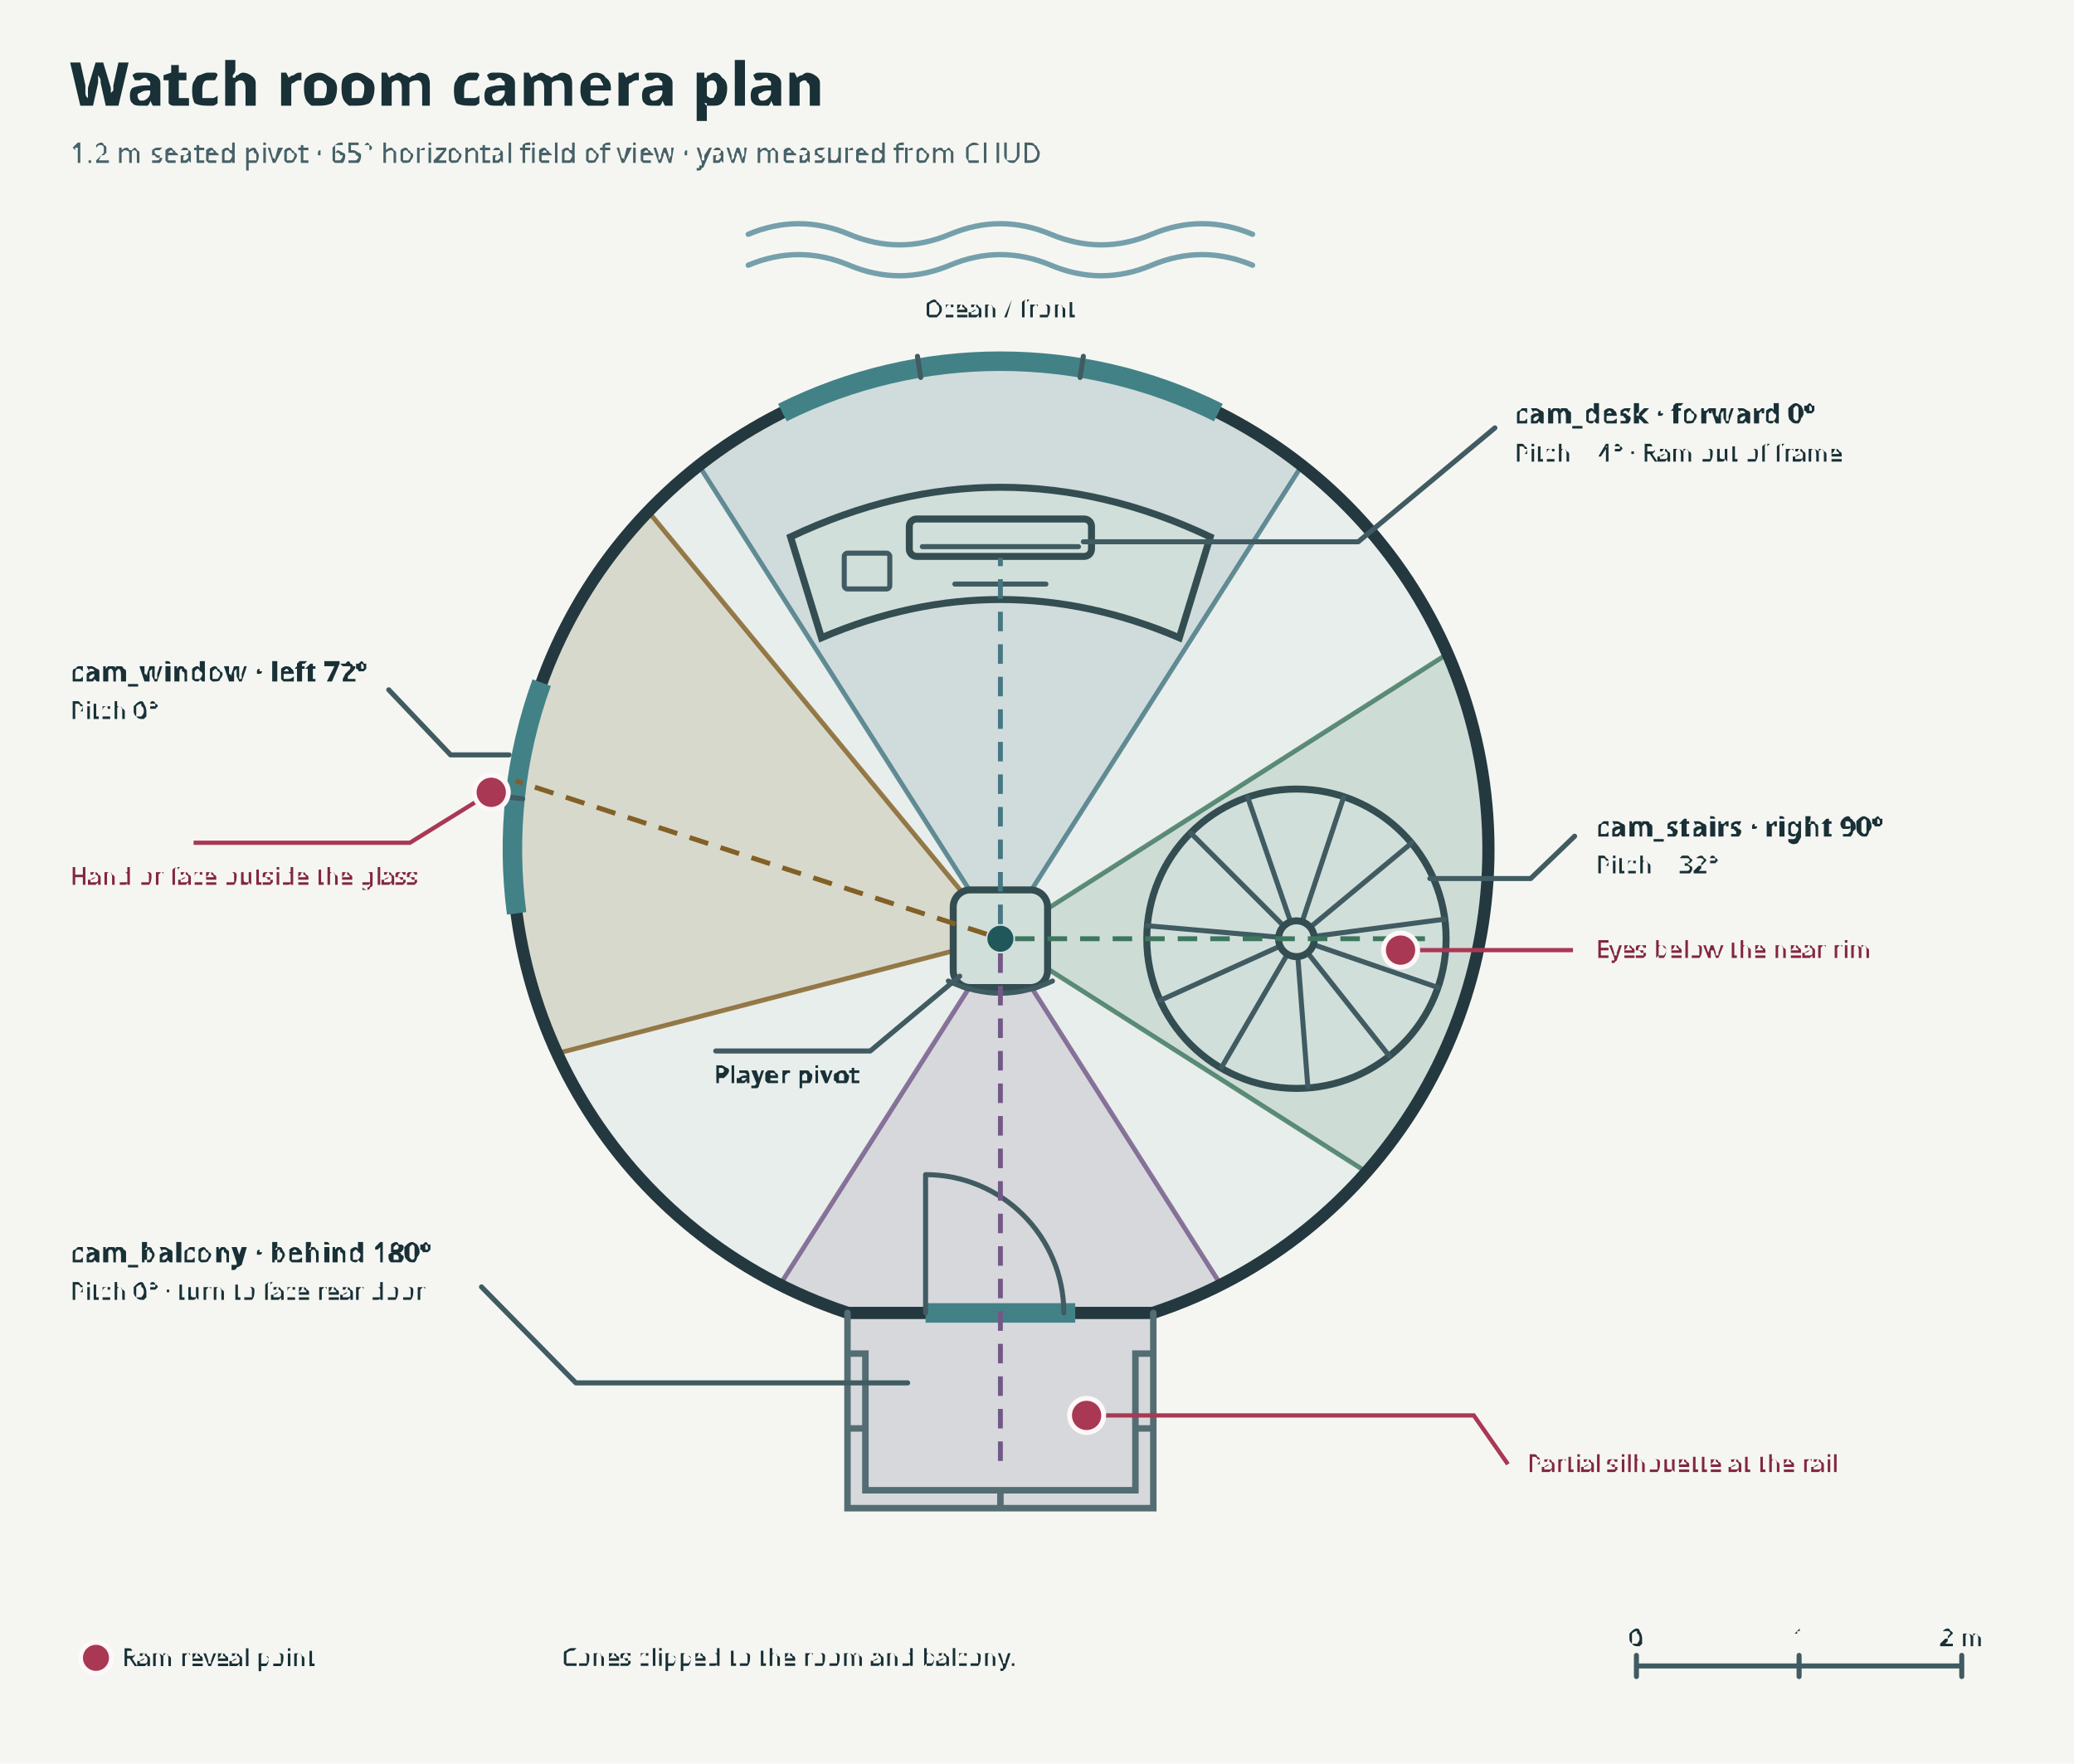
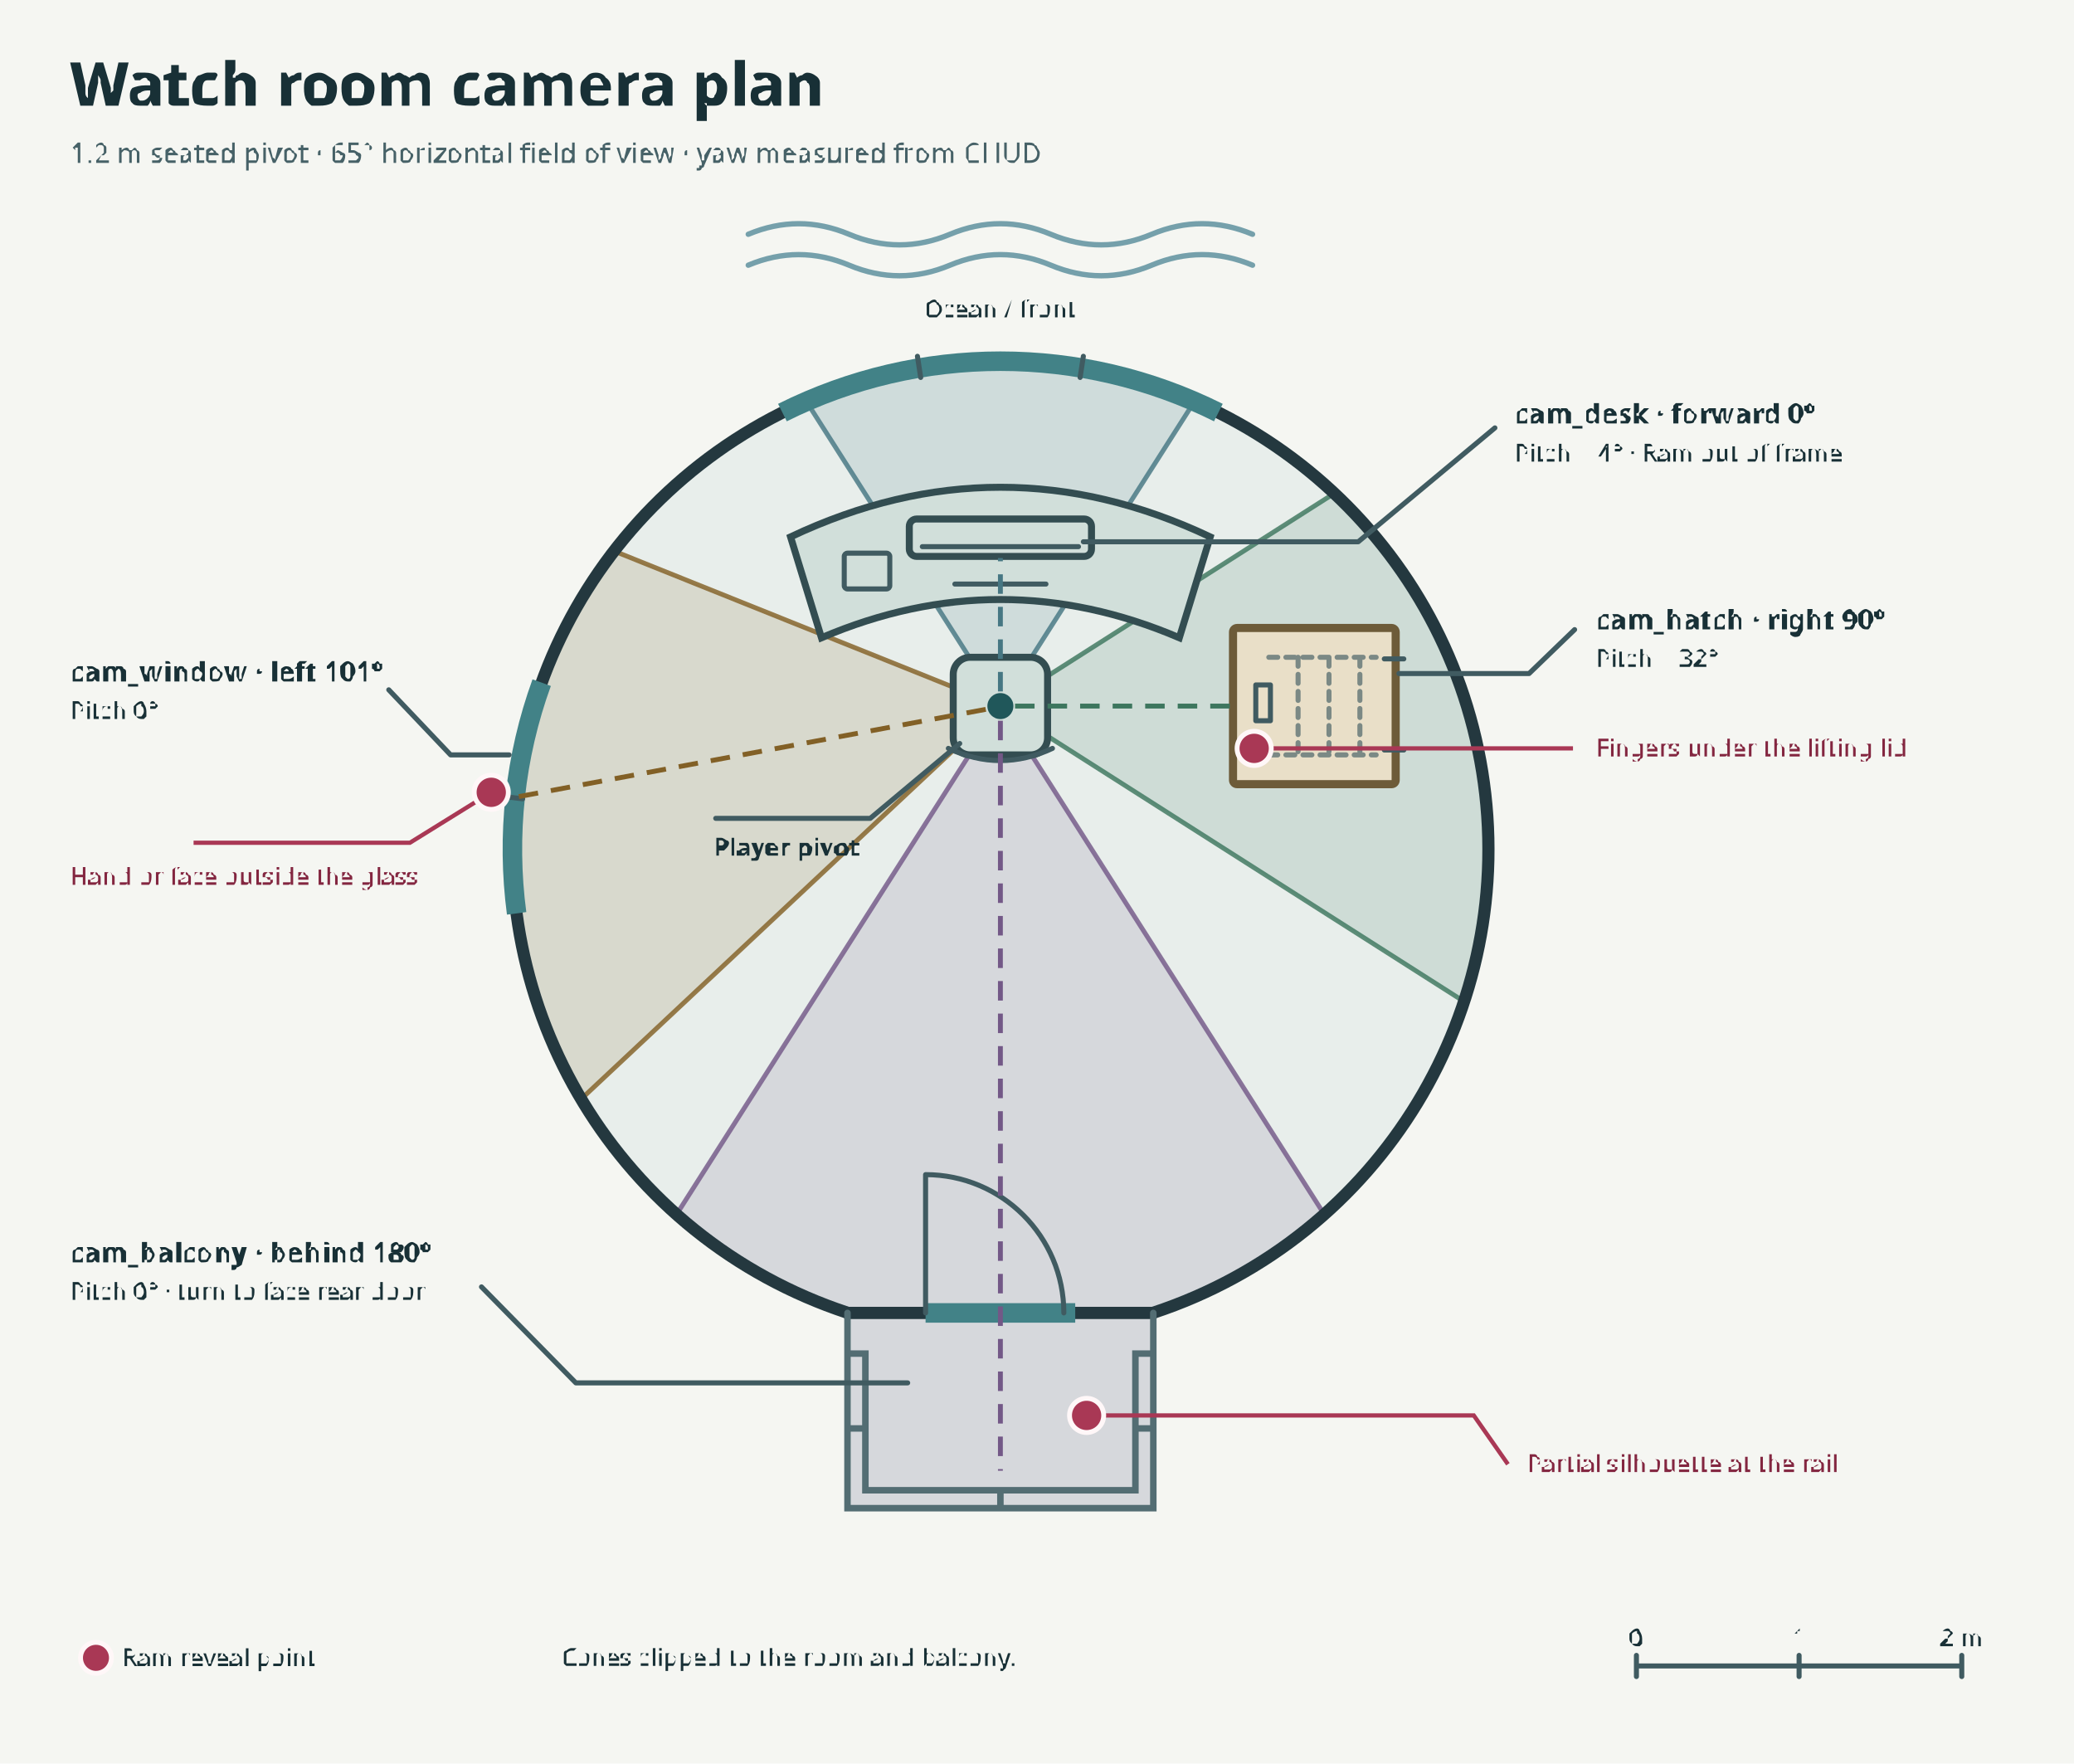
<svg xmlns="http://www.w3.org/2000/svg" viewBox="-6.15 -5.22 12.75 10.84" width="1275" height="1084" role="img" aria-labelledby="title desc">
  <style>
    .paper { fill: #f5f6f2; }
    .room { fill: #e8eeeb; }
    .wall { fill: none; stroke: #24383f; stroke-width: .075; stroke-linecap: round; stroke-linejoin: round; }
    .object { fill: #d1dfda; stroke: #334d51; stroke-width: .043; }
    .line { fill: none; stroke: #405b61; stroke-width: .031; stroke-linecap: round; stroke-linejoin: round; }
    .glass { fill: none; stroke: #428287; stroke-width: .12; }
    .rail { fill: none; stroke: #536d73; stroke-width: .04; stroke-linecap: round; }
    .ocean { fill: none; stroke: #75a0ab; stroke-width: .033; stroke-linecap: round; }
    .ram { fill: #a93855; stroke: #fff7f8; stroke-width: .03; }
    .ram-line { fill: none; stroke: #a93855; stroke-width: .026; }
    text { fill: #183036; font-family: system-ui, sans-serif; font-size: .17px; }
    .heading { font-size: .37px; font-weight: 750; }
    .subhead { fill: #466167; font-size: .17px; }
    .label { font-weight: 700; }
    .small { font-size: .15px; }
    .ram-text { fill: #832640; }
  </style>
  <defs>
    <clipPath id="room-clip">
      <circle r="2.98" />
      <rect x="-.92" y="2.85" width="1.84" height="1.19" />
    </clipPath>
  </defs>
  <style>
    .desk { color: #467783; }
    .window { color: #826026; }
-     .stairs { color: #3d765e; }
+     .hatch { color: #3d765e; }
    .balcony { color: #735887; }
    .cone { fill: currentColor; fill-opacity: .15; stroke: currentColor; stroke-opacity: .82; stroke-width: .029; }
    .axis { fill: none; stroke: currentColor; stroke-width: .03; stroke-dasharray: .12 .08; }
  </style>
  <rect class="paper" x="-6.15" y="-5.22" width="12.75" height="10.84" />
  <text class="heading" x="-5.72" y="-4.57">Watch room camera plan</text>
  <text class="subhead" x="-5.72" y="-4.22">1.2 m seated pivot · 65° horizontal field of view · yaw measured from CHUD</text>
  <g aria-label="Ocean beyond the front glazing">
    <path class="ocean" d="M-1.55-3.78q.31-.13 .62 0t.62 0t.62 0t.62 0t.62 0 M-1.55-3.59q.31-.13 .62 0t.62 0t.62 0t.62 0t.62 0" />
    <text class="small" x="0" y="-3.27" text-anchor="middle">Ocean / front</text>
  </g>
  <circle class="room" r="3" />
  <path class="room" d="M-.94 2.85 H.94 V4.05 H-.94Z" />
  <g clip-path="url(#room-clip)">
-     <path class="desk cone" d="M0 0.55 L-2.579 -3.498 L2.579 -3.498Z" />
-     <path class="window cone" d="M0 0.55 L-4.647 1.752 L-3.053 -3.154Z" />
-     <path class="stairs cone" d="M0 0.55 L4.048 -2.029 L4.048 3.129Z" />
-     <path class="balcony cone" d="M0 0.55 L2.848 5.020 L-2.848 5.020Z" />
+     <path class="desk cone" d="M0 -.88 L-2.579 -4.928 L2.579 -4.928Z" />
+     <path class="window cone" d="M0 -.88 L-3.502 2.402 L-4.455 -2.667Z" />
+     <path class="hatch cone" d="M0 -.88 L4.048 -3.459 L4.048 1.699Z" />
+     <path class="balcony cone" d="M0 -.88 L3.493 4.602 L-3.493 4.602Z" />
  </g>
  <path class="wall" d="M-.94 2.849 A3 3 0 1 1 .94 2.849" />
  <path class="glass" d="M-1.34-2.684 A3 3 0 0 1 1.34-2.684" />
  <path class="line" d="M-.49-2.9L-.51-3.03 M.49-2.9L.51-3.03" />
  <path class="glass" d="M-2.974 .394 A3 3 0 0 1 -2.82-1.024" />
  <path class="line" d="M-2.937-.31L-3.058-.325" />
  <g aria-label="Curved console and CHUD terminal">
    <path class="object" d="M-1.29-1.92 Q0-2.53 1.29-1.92 L1.10-1.30 Q0-1.77-1.10-1.30Z" />
    <rect class="object" x="-.56" y="-2.03" width="1.12" height=".23" rx=".045" />
    <path class="line" d="M-.48-1.86H.48 M-.28-1.63H.28" />
    <rect class="line" x="-.96" y="-1.82" width=".28" height=".22" rx=".02" />
  </g>
-   <g aria-label="Spiral stairs down to ground door">
-     <circle class="object" cx="1.82" cy=".55" r=".92" />
-     <path class="line" d="M1.82 .55 L1.52-.32 M1.82 .55 L2.11-.32 M1.82 .55 L2.53-.04 M1.82 .55 L2.73 .43 M1.82 .55 L2.69 .85 M1.82 .55 L2.39 1.27 M1.82 .55 L1.89 1.46 M1.82 .55 L1.36 1.34 M1.82 .55 L.98 .93 M1.82 .55 L.90 .47 M1.82 .55 L1.17-.1" />
-     <circle class="object" cx="1.82" cy=".55" r=".11" />
+   <g aria-label="Right floor hatch with ladder below, shown closed">
+     <rect x="1.43" y="-1.36" width="1" height=".96" rx=".025" fill="#e9dfc8" stroke="#6d5b39" stroke-width=".05" />
+     <path class="line" stroke-dasharray=".055 .05" opacity=".65" d="M1.65-1.18H2.31 M1.65-.58H2.31 M1.83-1.18V-.58 M2.02-1.18V-.58 M2.21-1.18V-.58" />
+     <path class="line" d="M1.57-1.01H1.66V-.79H1.57Z M2.36-1.17H2.48 M2.36-.61H2.48" />
  </g>
  <g aria-label="Rear balcony door, deck and rail">
    <path class="wall" d="M-.94 2.85H-.46 M.46 2.85H.94" />
    <path class="glass" d="M-.46 2.85H.46" />
    <path class="line" d="M-.46 2.85V2.0 M-.46 2.0 A.85 .85 0 0 1 .39 2.85" />
    <path class="rail" d="M-.94 2.85V4.05H.94V2.85 M-.94 3.1H-.83V3.94H.83V3.1H.94 M-.94 3.56H-.83 M.94 3.56H.83 M0 3.94V4.05" />
  </g>
-   <g aria-label="Chair and seated player position">
+   <g aria-label="Chair and seated player position" transform="translate(0 -1.43)">
    <rect class="object" x="-.29" y=".25" width=".58" height=".6" rx=".105" />
    <path class="line" d="M-.32 .81Q0 .96 .32 .81" />
    <circle cx="0" cy=".55" r=".08" fill="#20575a" />
  </g>
-   <path class="desk axis" d="M0 .46 V-1.79" />
-   <path class="window axis" d="M-.085 .522 L-2.98-.42" />
-   <path class="stairs axis" d="M.09 .55H2.69" />
-   <path class="balcony axis" d="M0 .64V3.82" />
+   <path class="desk axis" d="M0-.97V-1.79" />
+   <path class="window axis" d="M-.09-.86 L-2.98-.32" />
+   <path class="hatch axis" d="M.09-.88H1.42" />
+   <path class="balcony axis" d="M0-.79V3.82" />
  <g aria-label="Camera labels and threat positions">
    <path class="line" d="M.51-1.89 H2.20 L3.04-2.59" />
    <text class="label" x="3.16" y="-2.62">cam_desk · forward 0°</text>
    <text class="small" x="3.16" y="-2.38">Pitch −4° · Ram out of frame</text>
    <path class="line" d="M-3.02-.58 H-3.38 L-3.76-.98" />
-     <text class="label" x="-5.72" y="-1.03">cam_window · left 72°</text>
+     <text class="label" x="-5.72" y="-1.03">cam_window · left 101°</text>
    <text class="small" x="-5.72" y="-.8">Pitch 0°</text>
    <path class="ram-line" d="M-3.13-.35 L-3.63-.04 H-4.96" />
    <circle class="ram" cx="-3.13" cy="-.35" r=".105" />
    <text class="small ram-text" x="-5.72" y=".22">Hand or face outside the glass</text>
-     <path class="line" d="M2.64 .18 H3.26 L3.53-.08" />
-     <text class="label" x="3.66" y="-.08">cam_stairs · right 90°</text>
-     <text class="small" x="3.66" y=".15">Pitch −32°</text>
-     <path class="ram-line" d="M2.46 .62 H3.52" />
-     <circle class="ram" cx="2.46" cy=".62" r=".105" />
-     <text class="small ram-text" x="3.66" y=".67">Eyes below the near rim</text>
-     <path class="line" d="M-.25 .78 L-.8 1.24 H-1.75" />
-     <text class="small label" x="-1.76" y="1.44">Player pivot</text>
+     <path class="line" d="M2.45-1.08 H3.25 L3.53-1.35" />
+     <text class="label" x="3.66" y="-1.35">cam_hatch · right 90°</text>
+     <text class="small" x="3.66" y="-1.12">Pitch −32°</text>
+     <path class="ram-line" d="M1.56-.62 H3.52" />
+     <circle class="ram" cx="1.56" cy="-.62" r=".105" />
+     <text class="small ram-text" x="3.66" y="-.57">Fingers under the lifting lid</text>
+     <path class="line" d="M-.25-.65 L-.8-.19 H-1.75" />
+     <text class="small label" x="-1.76" y=".04">Player pivot</text>
    <path class="line" d="M-.57 3.28 H-2.61 L-3.19 2.69" />
    <text class="label" x="-5.72" y="2.54">cam_balcony · behind 180°</text>
    <text class="small" x="-5.72" y="2.77">Pitch 0° · turn to face rear door</text>
    <path class="ram-line" d="M.53 3.48H2.91 L3.12 3.78" />
    <circle class="ram" cx=".53" cy="3.48" r=".105" />
    <text class="small ram-text" x="3.24" y="3.83">Partial silhouette at the rail</text>
  </g>
  <g transform="translate(-5.56 4.97)">
    <circle class="ram" r=".095" />
    <text class="small" x=".16" y=".05">Ram reveal point</text>
  </g>
  <text class="small" x="-2.7" y="5.02">Cones clipped to the room and balcony.</text>
  <g transform="translate(3.91 5.02)">
    <path class="line" d="M0 0H2 M0-.065V.065 M1-.065V.065 M2-.065V.065" />
    <text class="small" x="0" y="-.12" text-anchor="middle">0</text>
    <text class="small" x="1" y="-.12" text-anchor="middle">1</text>
    <text class="small" x="2" y="-.12" text-anchor="middle">2 m</text>
  </g>
</svg>
